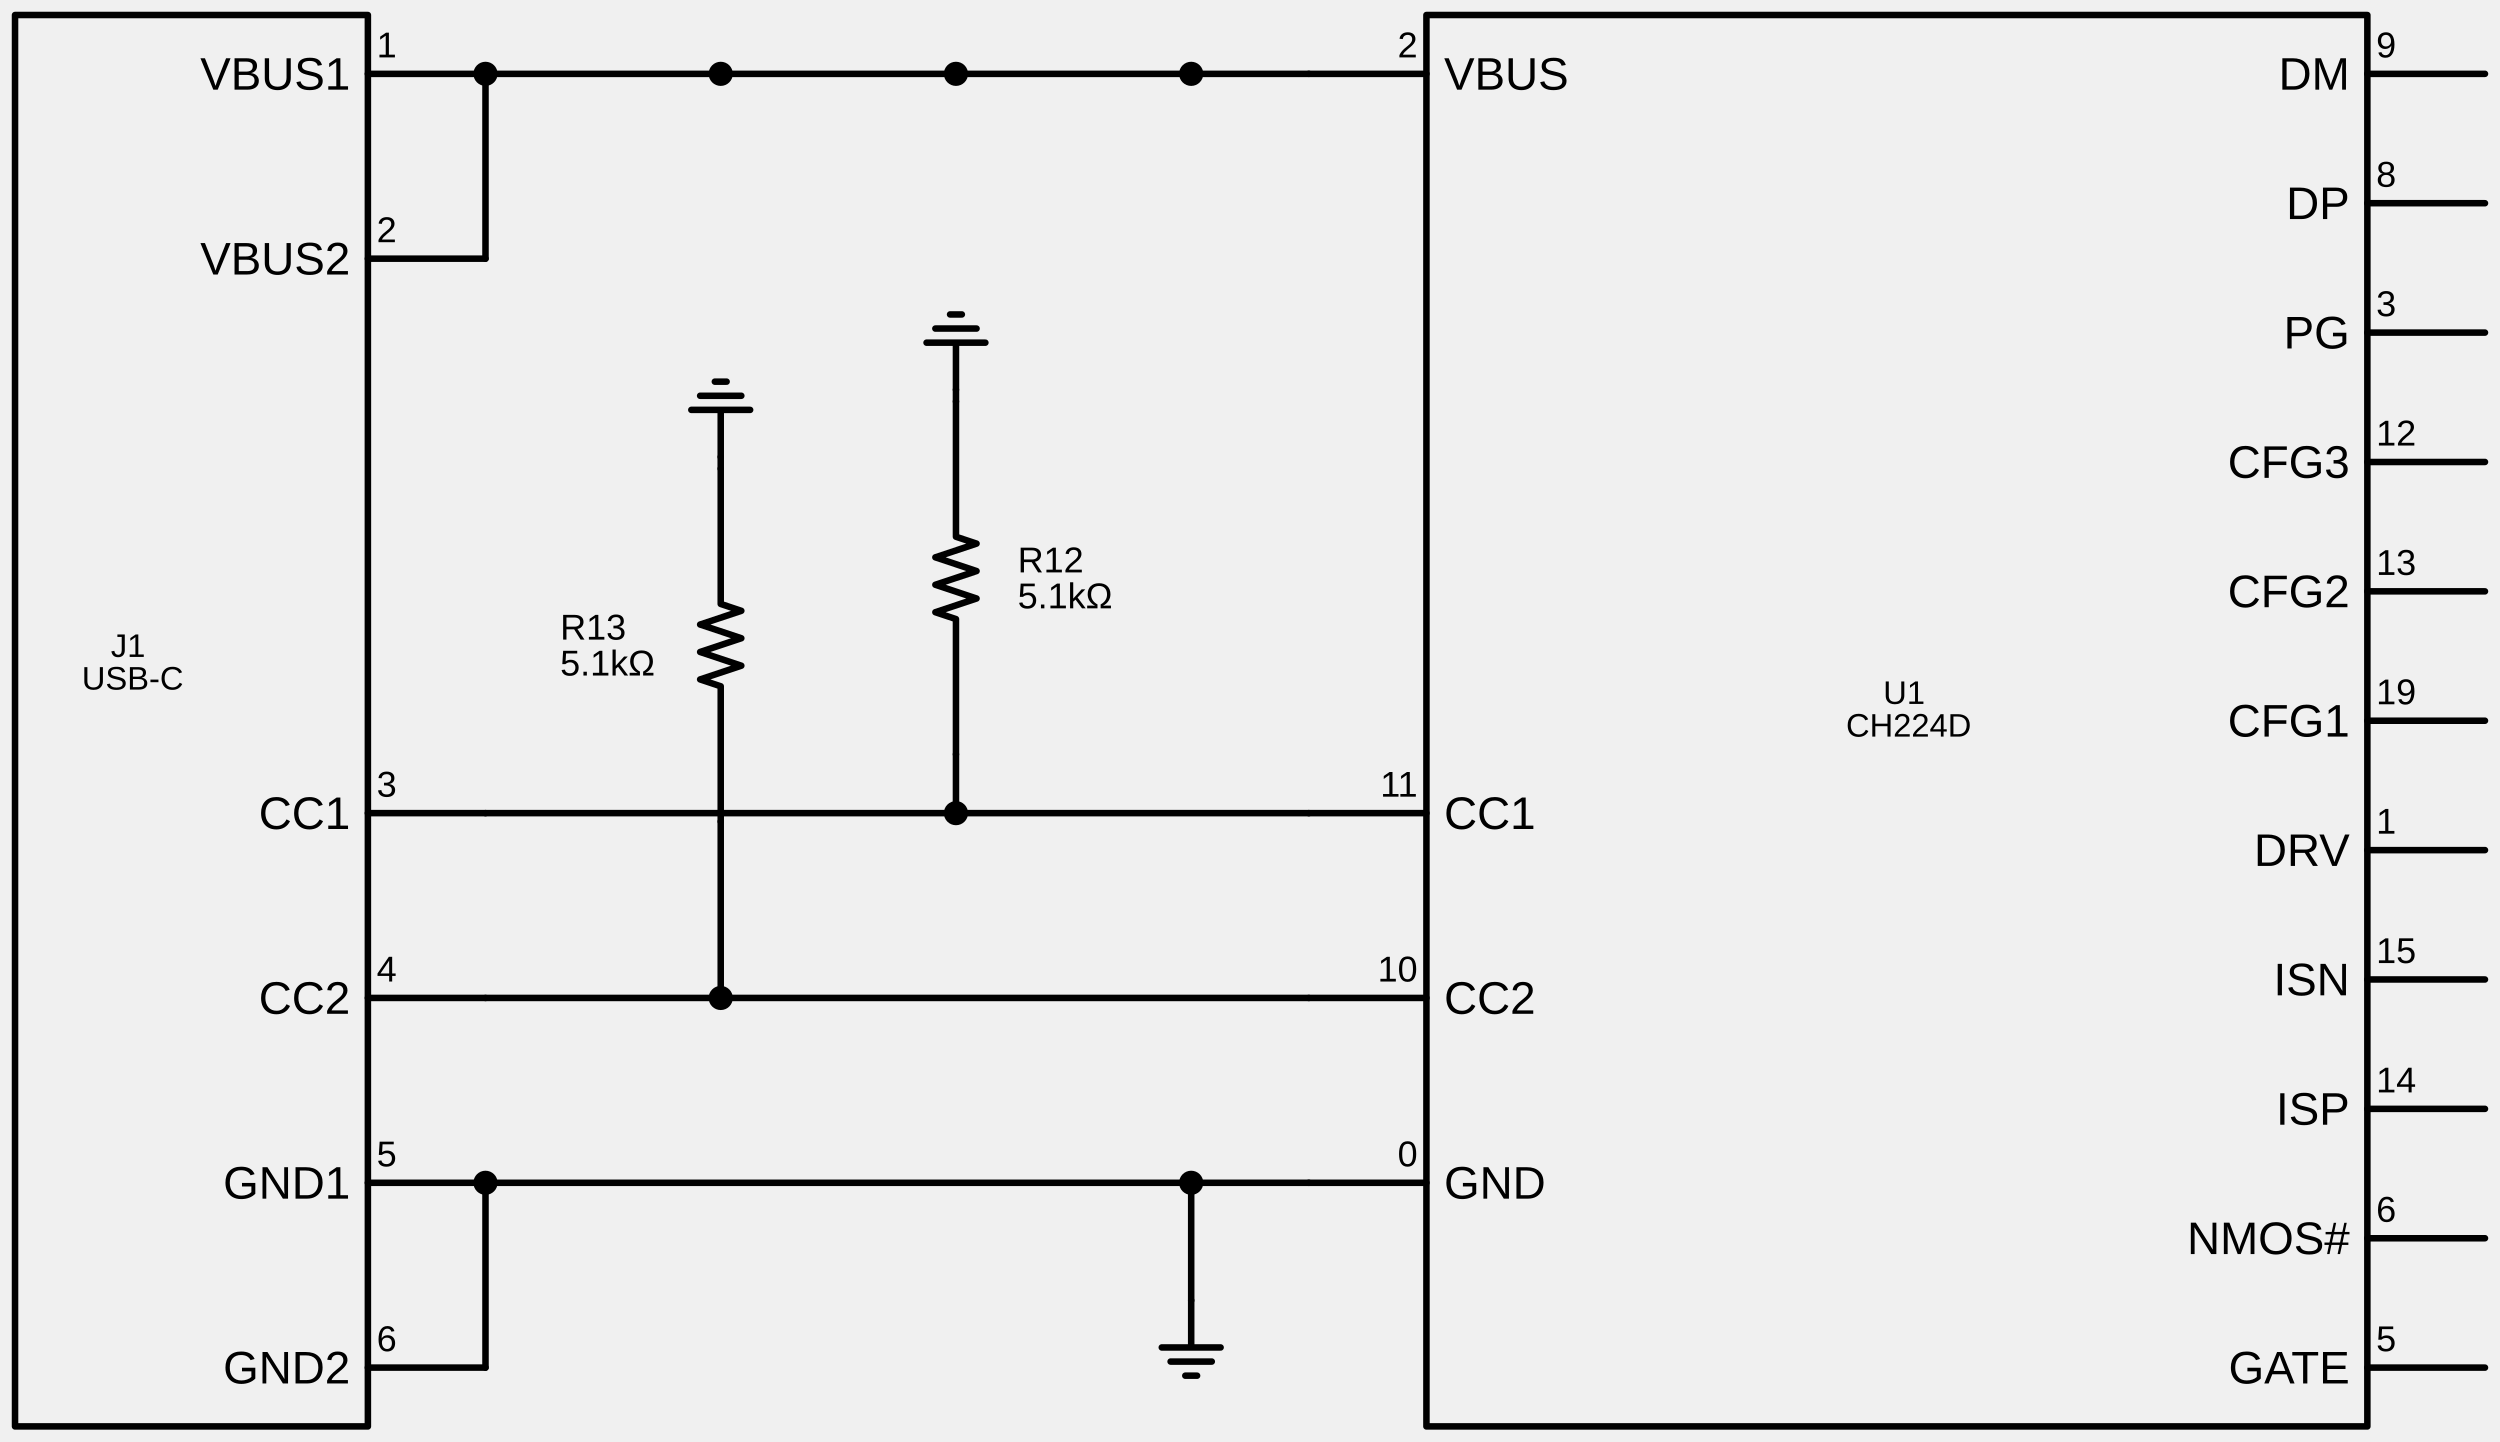
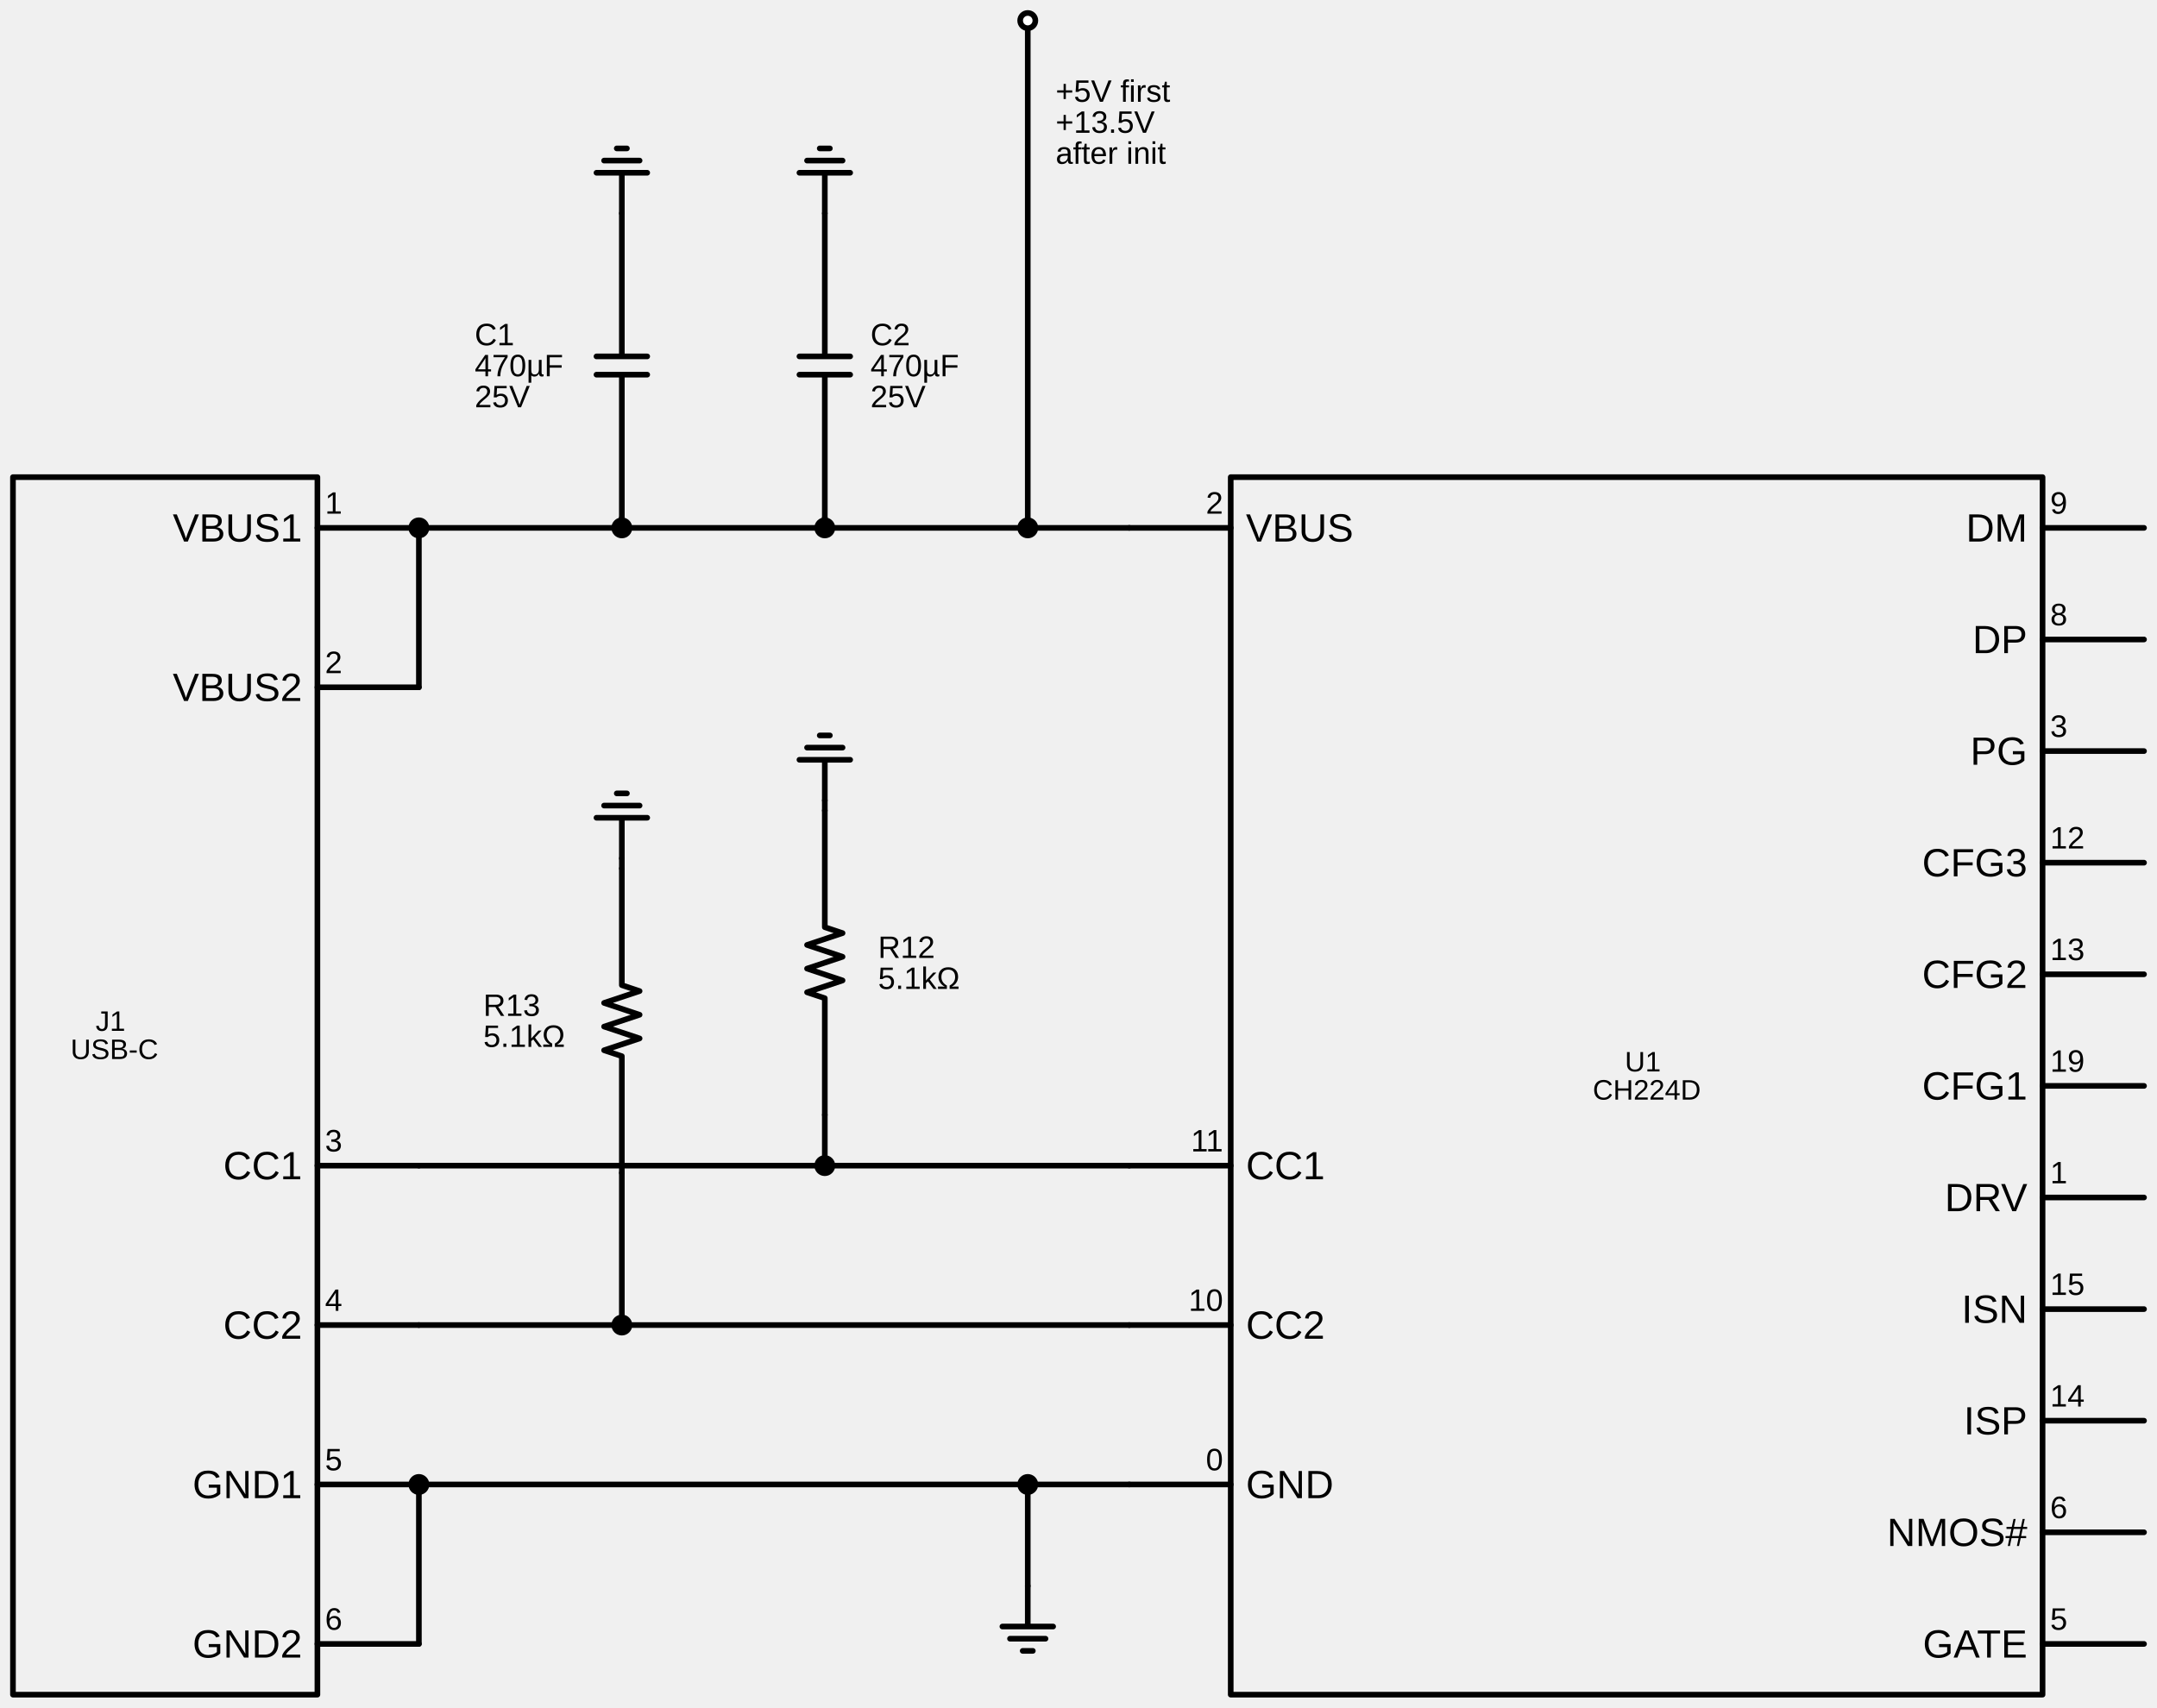
- <svg xmlns="http://www.w3.org/2000/svg" xml:lang="en" height="441.2pt" width="765.2pt" viewBox="-4.6 -436.6 765.2 441.2">
+ <svg xmlns="http://www.w3.org/2000/svg" xml:lang="en" height="605.9pt" width="765.2pt" viewBox="-4.6 -601.3 765.2 605.9">
  <path d="M 0.0,-0.0 L 108.0,-0.0 L 108.0,-432.0 L 0.0,-432.0 L 0.0,-0.0" style="stroke:black;fill:none;stroke-width:2.0;stroke-dasharray:-;stroke-linecap:round;stroke-linejoin:round;" />
  <path d="M 108.0,-18.0 L 144.0,-18.0" style="stroke:black;fill:none;stroke-width:2.0;stroke-dasharray:-;stroke-linecap:round;stroke-linejoin:round;" />
  <path d="M 108.0,-74.571 L 144.0,-74.571" style="stroke:black;fill:none;stroke-width:2.0;stroke-dasharray:-;stroke-linecap:round;stroke-linejoin:round;" />
  <path d="M 108.0,-131.143 L 144.0,-131.143" style="stroke:black;fill:none;stroke-width:2.0;stroke-dasharray:-;stroke-linecap:round;stroke-linejoin:round;" />
  <path d="M 108.0,-187.714 L 144.0,-187.714" style="stroke:black;fill:none;stroke-width:2.0;stroke-dasharray:-;stroke-linecap:round;stroke-linejoin:round;" />
  <path d="M 108.0,-357.429 L 144.0,-357.429" style="stroke:black;fill:none;stroke-width:2.0;stroke-dasharray:-;stroke-linecap:round;stroke-linejoin:round;" />
  <path d="M 108.0,-414.0 L 144.0,-414.0" style="stroke:black;fill:none;stroke-width:2.0;stroke-dasharray:-;stroke-linecap:round;stroke-linejoin:round;" />
  <path d="M 432.0,-0.0 L 720.0,-0.0 L 720.0,-432.0 L 432.0,-432.0 L 432.0,-0.0" style="stroke:black;fill:none;stroke-width:2.0;stroke-dasharray:-;stroke-linecap:round;stroke-linejoin:round;" />
  <path d="M 432.0,-74.571 L 396.0,-74.571" style="stroke:black;fill:none;stroke-width:2.0;stroke-dasharray:-;stroke-linecap:round;stroke-linejoin:round;" />
  <path d="M 432.0,-131.143 L 396.0,-131.143" style="stroke:black;fill:none;stroke-width:2.0;stroke-dasharray:-;stroke-linecap:round;stroke-linejoin:round;" />
  <path d="M 432.0,-187.714 L 396.0,-187.714" style="stroke:black;fill:none;stroke-width:2.0;stroke-dasharray:-;stroke-linecap:round;stroke-linejoin:round;" />
  <path d="M 432.0,-414.0 L 396.0,-414.0" style="stroke:black;fill:none;stroke-width:2.0;stroke-dasharray:-;stroke-linecap:round;stroke-linejoin:round;" />
  <path d="M 720.0,-18.0 L 756.0,-18.0" style="stroke:black;fill:none;stroke-width:2.0;stroke-dasharray:-;stroke-linecap:round;stroke-linejoin:round;" />
  <path d="M 720.0,-57.6 L 756.0,-57.6" style="stroke:black;fill:none;stroke-width:2.0;stroke-dasharray:-;stroke-linecap:round;stroke-linejoin:round;" />
  <path d="M 720.0,-97.2 L 756.0,-97.2" style="stroke:black;fill:none;stroke-width:2.0;stroke-dasharray:-;stroke-linecap:round;stroke-linejoin:round;" />
  <path d="M 720.0,-136.8 L 756.0,-136.8" style="stroke:black;fill:none;stroke-width:2.0;stroke-dasharray:-;stroke-linecap:round;stroke-linejoin:round;" />
  <path d="M 720.0,-176.4 L 756.0,-176.4" style="stroke:black;fill:none;stroke-width:2.0;stroke-dasharray:-;stroke-linecap:round;stroke-linejoin:round;" />
  <path d="M 720.0,-216.0 L 756.0,-216.0" style="stroke:black;fill:none;stroke-width:2.0;stroke-dasharray:-;stroke-linecap:round;stroke-linejoin:round;" />
  <path d="M 720.0,-255.6 L 756.0,-255.6" style="stroke:black;fill:none;stroke-width:2.0;stroke-dasharray:-;stroke-linecap:round;stroke-linejoin:round;" />
  <path d="M 720.0,-295.2 L 756.0,-295.2" style="stroke:black;fill:none;stroke-width:2.0;stroke-dasharray:-;stroke-linecap:round;stroke-linejoin:round;" />
  <path d="M 720.0,-334.8 L 756.0,-334.8" style="stroke:black;fill:none;stroke-width:2.0;stroke-dasharray:-;stroke-linecap:round;stroke-linejoin:round;" />
  <path d="M 720.0,-374.4 L 756.0,-374.4" style="stroke:black;fill:none;stroke-width:2.0;stroke-dasharray:-;stroke-linecap:round;stroke-linejoin:round;" />
  <path d="M 720.0,-414.0 L 756.0,-414.0" style="stroke:black;fill:none;stroke-width:2.0;stroke-dasharray:-;stroke-linecap:round;stroke-linejoin:round;" />
  <path d="M 144.0,-414.0 L 180.0,-414.0 L 216.0,-414.0" style="stroke:black;fill:none;stroke-width:2.0;stroke-dasharray:-;stroke-linecap:round;stroke-linejoin:round;" />
+   <path d="M 216.0,-414.0 L 216.0,-415.8 L 216.0,-417.6" style="stroke:black;fill:none;stroke-width:2.0;stroke-dasharray:-;stroke-linecap:round;stroke-linejoin:round;" />
+   <path d="M 216.0,-417.6 L 216.0,-468.36 M 207.0,-468.36 L 225.0,-468.36 M 207.0,-474.84 L 225.0,-474.84 M 216.0,-474.84 L 216.0,-525.6" style="stroke:black;fill:none;stroke-width:2.0;stroke-dasharray:-;stroke-linecap:round;stroke-linejoin:round;" />
+   <path d="M 216.0,-525.6 L 216.0,-540.0 L 207.0,-540.0 L 225.0,-540.0 M 209.7,-544.32 L 222.3,-544.32 M 214.2,-548.64 L 217.8,-548.64" style="stroke:black;fill:none;stroke-width:2.0;stroke-dasharray:-;stroke-linecap:round;stroke-linejoin:round;" />
  <path d="M 216.0,-414.0 L 252.0,-414.0 L 288.0,-414.0" style="stroke:black;fill:none;stroke-width:2.0;stroke-dasharray:-;stroke-linecap:round;stroke-linejoin:round;" />
+   <path d="M 288.0,-414.0 L 288.0,-415.8 L 288.0,-417.6" style="stroke:black;fill:none;stroke-width:2.0;stroke-dasharray:-;stroke-linecap:round;stroke-linejoin:round;" />
+   <path d="M 288.0,-417.6 L 288.0,-468.36 M 279.0,-468.36 L 297.0,-468.36 M 279.0,-474.84 L 297.0,-474.84 M 288.0,-474.84 L 288.0,-525.6" style="stroke:black;fill:none;stroke-width:2.0;stroke-dasharray:-;stroke-linecap:round;stroke-linejoin:round;" />
+   <path d="M 288.0,-525.6 L 288.0,-540.0 L 279.0,-540.0 L 297.0,-540.0 M 281.7,-544.32 L 294.3,-544.32 M 286.2,-548.64 L 289.8,-548.64" style="stroke:black;fill:none;stroke-width:2.0;stroke-dasharray:-;stroke-linecap:round;stroke-linejoin:round;" />
  <path d="M 288.0,-414.0 L 324.0,-414.0 L 360.0,-414.0" style="stroke:black;fill:none;stroke-width:2.0;stroke-dasharray:-;stroke-linecap:round;stroke-linejoin:round;" />
+   <path d="M 360.0,-414.0 L 360.0,-504.0 L 360.0,-594.0" style="stroke:black;fill:none;stroke-width:2.0;stroke-dasharray:-;stroke-linecap:round;stroke-linejoin:round;" />
  <path d="M 360.0,-414.0 L 378.0,-414.0 L 396.0,-414.0" style="stroke:black;fill:none;stroke-width:2.0;stroke-dasharray:-;stroke-linecap:round;stroke-linejoin:round;" />
  <path d="M 144.0,-357.429 L 144.0,-385.714 L 144.0,-414.0" style="stroke:black;fill:none;stroke-width:2.0;stroke-dasharray:-;stroke-linecap:round;stroke-linejoin:round;" />
  <path d="M 144.0,-74.571 L 252.0,-74.571 L 360.0,-74.571" style="stroke:black;fill:none;stroke-width:2.0;stroke-dasharray:-;stroke-linecap:round;stroke-linejoin:round;" />
  <path d="M 360.0,-74.571 L 378.0,-74.571 L 396.0,-74.571" style="stroke:black;fill:none;stroke-width:2.0;stroke-dasharray:-;stroke-linecap:round;stroke-linejoin:round;" />
  <path d="M 360.0,-74.571 L 360.0,-56.571 L 360.0,-38.571" style="stroke:black;fill:none;stroke-width:2.0;stroke-dasharray:-;stroke-linecap:round;stroke-linejoin:round;" />
  <path d="M 360.0,-38.571 L 360.0,-24.171 L 351.0,-24.171 L 369.0,-24.171 M 353.7,-19.851 L 366.3,-19.851 M 358.2,-15.531 L 361.8,-15.531" style="stroke:black;fill:none;stroke-width:2.0;stroke-dasharray:-;stroke-linecap:round;stroke-linejoin:round;" />
  <path d="M 144.0,-18.0 L 144.0,-46.286 L 144.0,-74.571" style="stroke:black;fill:none;stroke-width:2.0;stroke-dasharray:-;stroke-linecap:round;stroke-linejoin:round;" />
  <path d="M 144.0,-187.714 L 216.0,-187.714 L 288.0,-187.714" style="stroke:black;fill:none;stroke-width:2.0;stroke-dasharray:-;stroke-linecap:round;stroke-linejoin:round;" />
  <path d="M 288.0,-187.714 L 288.0,-196.714 L 288.0,-205.714" style="stroke:black;fill:none;stroke-width:2.0;stroke-dasharray:-;stroke-linecap:round;stroke-linejoin:round;" />
  <path d="M 288.0,-205.714 L 288.0,-247.114 L 281.7,-249.214 L 294.3,-253.414 L 281.7,-257.614 L 294.3,-261.814 L 281.7,-266.014 L 294.3,-270.214 L 288.0,-272.314 L 288.0,-313.714" style="stroke:black;fill:none;stroke-width:2.0;stroke-dasharray:-;stroke-linecap:round;stroke-linejoin:round;" />
  <path d="M 288.0,-313.714 L 288.0,-315.514 L 288.0,-317.314" style="stroke:black;fill:none;stroke-width:2.0;stroke-dasharray:-;stroke-linecap:round;stroke-linejoin:round;" />
  <path d="M 288.0,-317.314 L 288.0,-331.714 L 279.0,-331.714 L 297.0,-331.714 M 281.7,-336.034 L 294.3,-336.034 M 286.2,-340.354 L 289.8,-340.354" style="stroke:black;fill:none;stroke-width:2.0;stroke-dasharray:-;stroke-linecap:round;stroke-linejoin:round;" />
  <path d="M 288.0,-187.714 L 342.0,-187.714 L 396.0,-187.714" style="stroke:black;fill:none;stroke-width:2.0;stroke-dasharray:-;stroke-linecap:round;stroke-linejoin:round;" />
  <path d="M 144.0,-131.143 L 180.0,-131.143 L 216.0,-131.143" style="stroke:black;fill:none;stroke-width:2.0;stroke-dasharray:-;stroke-linecap:round;stroke-linejoin:round;" />
  <path d="M 216.0,-131.143 L 216.0,-158.143 L 216.0,-185.143" style="stroke:black;fill:none;stroke-width:2.0;stroke-dasharray:-;stroke-linecap:round;stroke-linejoin:round;" />
  <path d="M 216.0,-185.143 L 216.0,-226.543 L 209.7,-228.643 L 222.3,-232.843 L 209.7,-237.043 L 222.3,-241.243 L 209.7,-245.443 L 222.3,-249.643 L 216.0,-251.743 L 216.0,-293.143" style="stroke:black;fill:none;stroke-width:2.0;stroke-dasharray:-;stroke-linecap:round;stroke-linejoin:round;" />
  <path d="M 216.0,-293.143 L 216.0,-294.943 L 216.0,-296.743" style="stroke:black;fill:none;stroke-width:2.0;stroke-dasharray:-;stroke-linecap:round;stroke-linejoin:round;" />
  <path d="M 216.0,-296.743 L 216.0,-311.143 L 207.0,-311.143 L 225.0,-311.143 M 209.7,-315.463 L 222.3,-315.463 M 214.2,-319.783 L 217.8,-319.783" style="stroke:black;fill:none;stroke-width:2.0;stroke-dasharray:-;stroke-linecap:round;stroke-linejoin:round;" />
  <path d="M 216.0,-131.143 L 306.0,-131.143 L 396.0,-131.143" style="stroke:black;fill:none;stroke-width:2.0;stroke-dasharray:-;stroke-linecap:round;stroke-linejoin:round;" />
  <text x="110.7" y="-31.7" dominant-baseline="ideographic" fill="black" font-size="11" font-family="Arial" text-anchor="start">
    <tspan x="110.7" dy="11">6</tspan>
  </text>
  <text x="102.6" y="-32.0" dominant-baseline="central" fill="black" font-size="14" font-family="Arial" text-anchor="end">
    <tspan x="102.6" dy="14">GND2</tspan>
  </text>
  <text x="110.7" y="-88.271" dominant-baseline="ideographic" fill="black" font-size="11" font-family="Arial" text-anchor="start">
    <tspan x="110.7" dy="11">5</tspan>
  </text>
  <text x="102.6" y="-88.571" dominant-baseline="central" fill="black" font-size="14" font-family="Arial" text-anchor="end">
    <tspan x="102.6" dy="14">GND1</tspan>
  </text>
  <text x="110.7" y="-144.843" dominant-baseline="ideographic" fill="black" font-size="11" font-family="Arial" text-anchor="start">
    <tspan x="110.7" dy="11">4</tspan>
  </text>
  <text x="102.6" y="-145.143" dominant-baseline="central" fill="black" font-size="14" font-family="Arial" text-anchor="end">
    <tspan x="102.6" dy="14">CC2</tspan>
  </text>
  <text x="110.7" y="-201.414" dominant-baseline="ideographic" fill="black" font-size="11" font-family="Arial" text-anchor="start">
    <tspan x="110.7" dy="11">3</tspan>
  </text>
  <text x="102.6" y="-201.714" dominant-baseline="central" fill="black" font-size="14" font-family="Arial" text-anchor="end">
    <tspan x="102.6" dy="14">CC1</tspan>
  </text>
  <text x="110.7" y="-371.129" dominant-baseline="ideographic" fill="black" font-size="11" font-family="Arial" text-anchor="start">
    <tspan x="110.7" dy="11">2</tspan>
  </text>
  <text x="102.6" y="-371.429" dominant-baseline="central" fill="black" font-size="14" font-family="Arial" text-anchor="end">
    <tspan x="102.6" dy="14">VBUS2</tspan>
  </text>
  <text x="110.7" y="-427.7" dominant-baseline="ideographic" fill="black" font-size="11" font-family="Arial" text-anchor="start">
    <tspan x="110.7" dy="11">1</tspan>
  </text>
  <text x="102.6" y="-428.0" dominant-baseline="central" fill="black" font-size="14" font-family="Arial" text-anchor="end">
    <tspan x="102.6" dy="14">VBUS1</tspan>
  </text>
  <text x="36.0" y="-249.0" dominant-baseline="central" fill="black" font-size="10" font-family="Arial" text-anchor="middle">
    <tspan x="36.0" dy="10">J1</tspan>
    <tspan x="36.0" dy="10">USB-C</tspan>
  </text>
  <text x="429.3" y="-88.271" dominant-baseline="ideographic" fill="black" font-size="11" font-family="Arial" text-anchor="end">
    <tspan x="429.3" dy="11">0</tspan>
  </text>
  <text x="437.4" y="-88.571" dominant-baseline="central" fill="black" font-size="14" font-family="Arial" text-anchor="start">
    <tspan x="437.4" dy="14">GND</tspan>
  </text>
  <text x="429.3" y="-144.843" dominant-baseline="ideographic" fill="black" font-size="11" font-family="Arial" text-anchor="end">
    <tspan x="429.3" dy="11">10</tspan>
  </text>
  <text x="437.4" y="-145.143" dominant-baseline="central" fill="black" font-size="14" font-family="Arial" text-anchor="start">
    <tspan x="437.4" dy="14">CC2</tspan>
  </text>
  <text x="429.3" y="-201.414" dominant-baseline="ideographic" fill="black" font-size="11" font-family="Arial" text-anchor="end">
    <tspan x="429.3" dy="11">11</tspan>
  </text>
  <text x="437.4" y="-201.714" dominant-baseline="central" fill="black" font-size="14" font-family="Arial" text-anchor="start">
    <tspan x="437.4" dy="14">CC1</tspan>
  </text>
  <text x="429.3" y="-427.7" dominant-baseline="ideographic" fill="black" font-size="11" font-family="Arial" text-anchor="end">
    <tspan x="429.3" dy="11">2</tspan>
  </text>
  <text x="437.4" y="-428.0" dominant-baseline="central" fill="black" font-size="14" font-family="Arial" text-anchor="start">
    <tspan x="437.4" dy="14">VBUS</tspan>
  </text>
  <text x="722.7" y="-31.7" dominant-baseline="ideographic" fill="black" font-size="11" font-family="Arial" text-anchor="start">
    <tspan x="722.7" dy="11">5</tspan>
  </text>
  <text x="714.6" y="-32.0" dominant-baseline="central" fill="black" font-size="14" font-family="Arial" text-anchor="end">
    <tspan x="714.6" dy="14">GATE</tspan>
  </text>
  <text x="722.7" y="-71.3" dominant-baseline="ideographic" fill="black" font-size="11" font-family="Arial" text-anchor="start">
    <tspan x="722.7" dy="11">6</tspan>
  </text>
  <text x="714.6" y="-71.6" dominant-baseline="central" fill="black" font-size="14" font-family="Arial" text-anchor="end">
    <tspan x="714.6" dy="14">NMOS#</tspan>
  </text>
  <text x="722.7" y="-110.9" dominant-baseline="ideographic" fill="black" font-size="11" font-family="Arial" text-anchor="start">
    <tspan x="722.7" dy="11">14</tspan>
  </text>
  <text x="714.6" y="-111.2" dominant-baseline="central" fill="black" font-size="14" font-family="Arial" text-anchor="end">
    <tspan x="714.6" dy="14">ISP</tspan>
  </text>
  <text x="722.7" y="-150.5" dominant-baseline="ideographic" fill="black" font-size="11" font-family="Arial" text-anchor="start">
    <tspan x="722.7" dy="11">15</tspan>
  </text>
  <text x="714.6" y="-150.8" dominant-baseline="central" fill="black" font-size="14" font-family="Arial" text-anchor="end">
    <tspan x="714.6" dy="14">ISN</tspan>
  </text>
  <text x="722.7" y="-190.1" dominant-baseline="ideographic" fill="black" font-size="11" font-family="Arial" text-anchor="start">
    <tspan x="722.7" dy="11">1</tspan>
  </text>
  <text x="714.6" y="-190.4" dominant-baseline="central" fill="black" font-size="14" font-family="Arial" text-anchor="end">
    <tspan x="714.6" dy="14">DRV</tspan>
  </text>
  <text x="722.7" y="-229.7" dominant-baseline="ideographic" fill="black" font-size="11" font-family="Arial" text-anchor="start">
    <tspan x="722.7" dy="11">19</tspan>
  </text>
  <text x="714.6" y="-230.0" dominant-baseline="central" fill="black" font-size="14" font-family="Arial" text-anchor="end">
    <tspan x="714.6" dy="14">CFG1</tspan>
  </text>
  <text x="722.7" y="-269.3" dominant-baseline="ideographic" fill="black" font-size="11" font-family="Arial" text-anchor="start">
    <tspan x="722.7" dy="11">13</tspan>
  </text>
  <text x="714.6" y="-269.6" dominant-baseline="central" fill="black" font-size="14" font-family="Arial" text-anchor="end">
    <tspan x="714.6" dy="14">CFG2</tspan>
  </text>
  <text x="722.7" y="-308.9" dominant-baseline="ideographic" fill="black" font-size="11" font-family="Arial" text-anchor="start">
    <tspan x="722.7" dy="11">12</tspan>
  </text>
  <text x="714.6" y="-309.2" dominant-baseline="central" fill="black" font-size="14" font-family="Arial" text-anchor="end">
    <tspan x="714.6" dy="14">CFG3</tspan>
  </text>
  <text x="722.7" y="-348.5" dominant-baseline="ideographic" fill="black" font-size="11" font-family="Arial" text-anchor="start">
    <tspan x="722.7" dy="11">3</tspan>
  </text>
  <text x="714.6" y="-348.8" dominant-baseline="central" fill="black" font-size="14" font-family="Arial" text-anchor="end">
    <tspan x="714.6" dy="14">PG</tspan>
  </text>
  <text x="722.7" y="-388.1" dominant-baseline="ideographic" fill="black" font-size="11" font-family="Arial" text-anchor="start">
    <tspan x="722.7" dy="11">8</tspan>
  </text>
  <text x="714.6" y="-388.4" dominant-baseline="central" fill="black" font-size="14" font-family="Arial" text-anchor="end">
    <tspan x="714.6" dy="14">DP</tspan>
  </text>
  <text x="722.7" y="-427.7" dominant-baseline="ideographic" fill="black" font-size="11" font-family="Arial" text-anchor="start">
    <tspan x="722.7" dy="11">9</tspan>
  </text>
  <text x="714.6" y="-428.0" dominant-baseline="central" fill="black" font-size="14" font-family="Arial" text-anchor="end">
    <tspan x="714.6" dy="14">DM</tspan>
  </text>
  <text x="579.6" y="-234.6" dominant-baseline="central" fill="black" font-size="10" font-family="Arial" text-anchor="middle">
    <tspan x="579.6" dy="10">U1</tspan>
    <tspan x="579.6" dy="10">CH224D</tspan>
  </text>
+   <text x="163.8" y="-493.6" dominant-baseline="central" fill="black" font-size="11" font-family="Arial" text-anchor="start">
+     <tspan x="163.8" dy="11">C1</tspan>
+     <tspan x="163.8" dy="11">470µF</tspan>
+     <tspan x="163.8" dy="11">25V</tspan>
+   </text>
+   <text x="304.2" y="-493.6" dominant-baseline="central" fill="black" font-size="11" font-family="Arial" text-anchor="start">
+     <tspan x="304.2" dy="11">C2</tspan>
+     <tspan x="304.2" dy="11">470µF</tspan>
+     <tspan x="304.2" dy="11">25V</tspan>
+   </text>
  <text x="306.9" y="-276.214" dominant-baseline="central" fill="black" font-size="11" font-family="Arial" text-anchor="start">
    <tspan x="306.9" dy="11">R12</tspan>
    <tspan x="306.9" dy="11">5.1kΩ</tspan>
  </text>
  <text x="166.86" y="-255.643" dominant-baseline="central" fill="black" font-size="11" font-family="Arial" text-anchor="start">
    <tspan x="166.86" dy="11">R13</tspan>
    <tspan x="166.86" dy="11">5.1kΩ</tspan>
  </text>
  <circle cx="144.0" cy="-414.0" r="2.7" style="stroke:black;fill:black;stroke-width:2.0;stroke-dasharray:-;" />
  <circle cx="216.0" cy="-414.0" r="2.7" style="stroke:black;fill:black;stroke-width:2.0;stroke-dasharray:-;" />
  <circle cx="288.0" cy="-414.0" r="2.7" style="stroke:black;fill:black;stroke-width:2.0;stroke-dasharray:-;" />
  <circle cx="360.0" cy="-414.0" r="2.7" style="stroke:black;fill:black;stroke-width:2.0;stroke-dasharray:-;" />
+   <circle cx="360.0" cy="-594.0" r="2.7" style="stroke:black;fill:white;stroke-width:2.0;stroke-dasharray:-;" />
+   <text x="369.9" y="-580.0" dominant-baseline="central" fill="black" font-size="11" font-family="Arial" text-anchor="start">
+     <tspan x="369.9" dy="11">+5V first</tspan>
+     <tspan x="369.9" dy="11">+13.5V</tspan>
+     <tspan x="369.9" dy="11">after init</tspan>
+   </text>
  <circle cx="144.0" cy="-74.571" r="2.7" style="stroke:black;fill:black;stroke-width:2.0;stroke-dasharray:-;" />
  <circle cx="360.0" cy="-74.571" r="2.7" style="stroke:black;fill:black;stroke-width:2.0;stroke-dasharray:-;" />
  <circle cx="288.0" cy="-187.714" r="2.7" style="stroke:black;fill:black;stroke-width:2.0;stroke-dasharray:-;" />
  <circle cx="216.0" cy="-131.143" r="2.7" style="stroke:black;fill:black;stroke-width:2.0;stroke-dasharray:-;" />
</svg>
